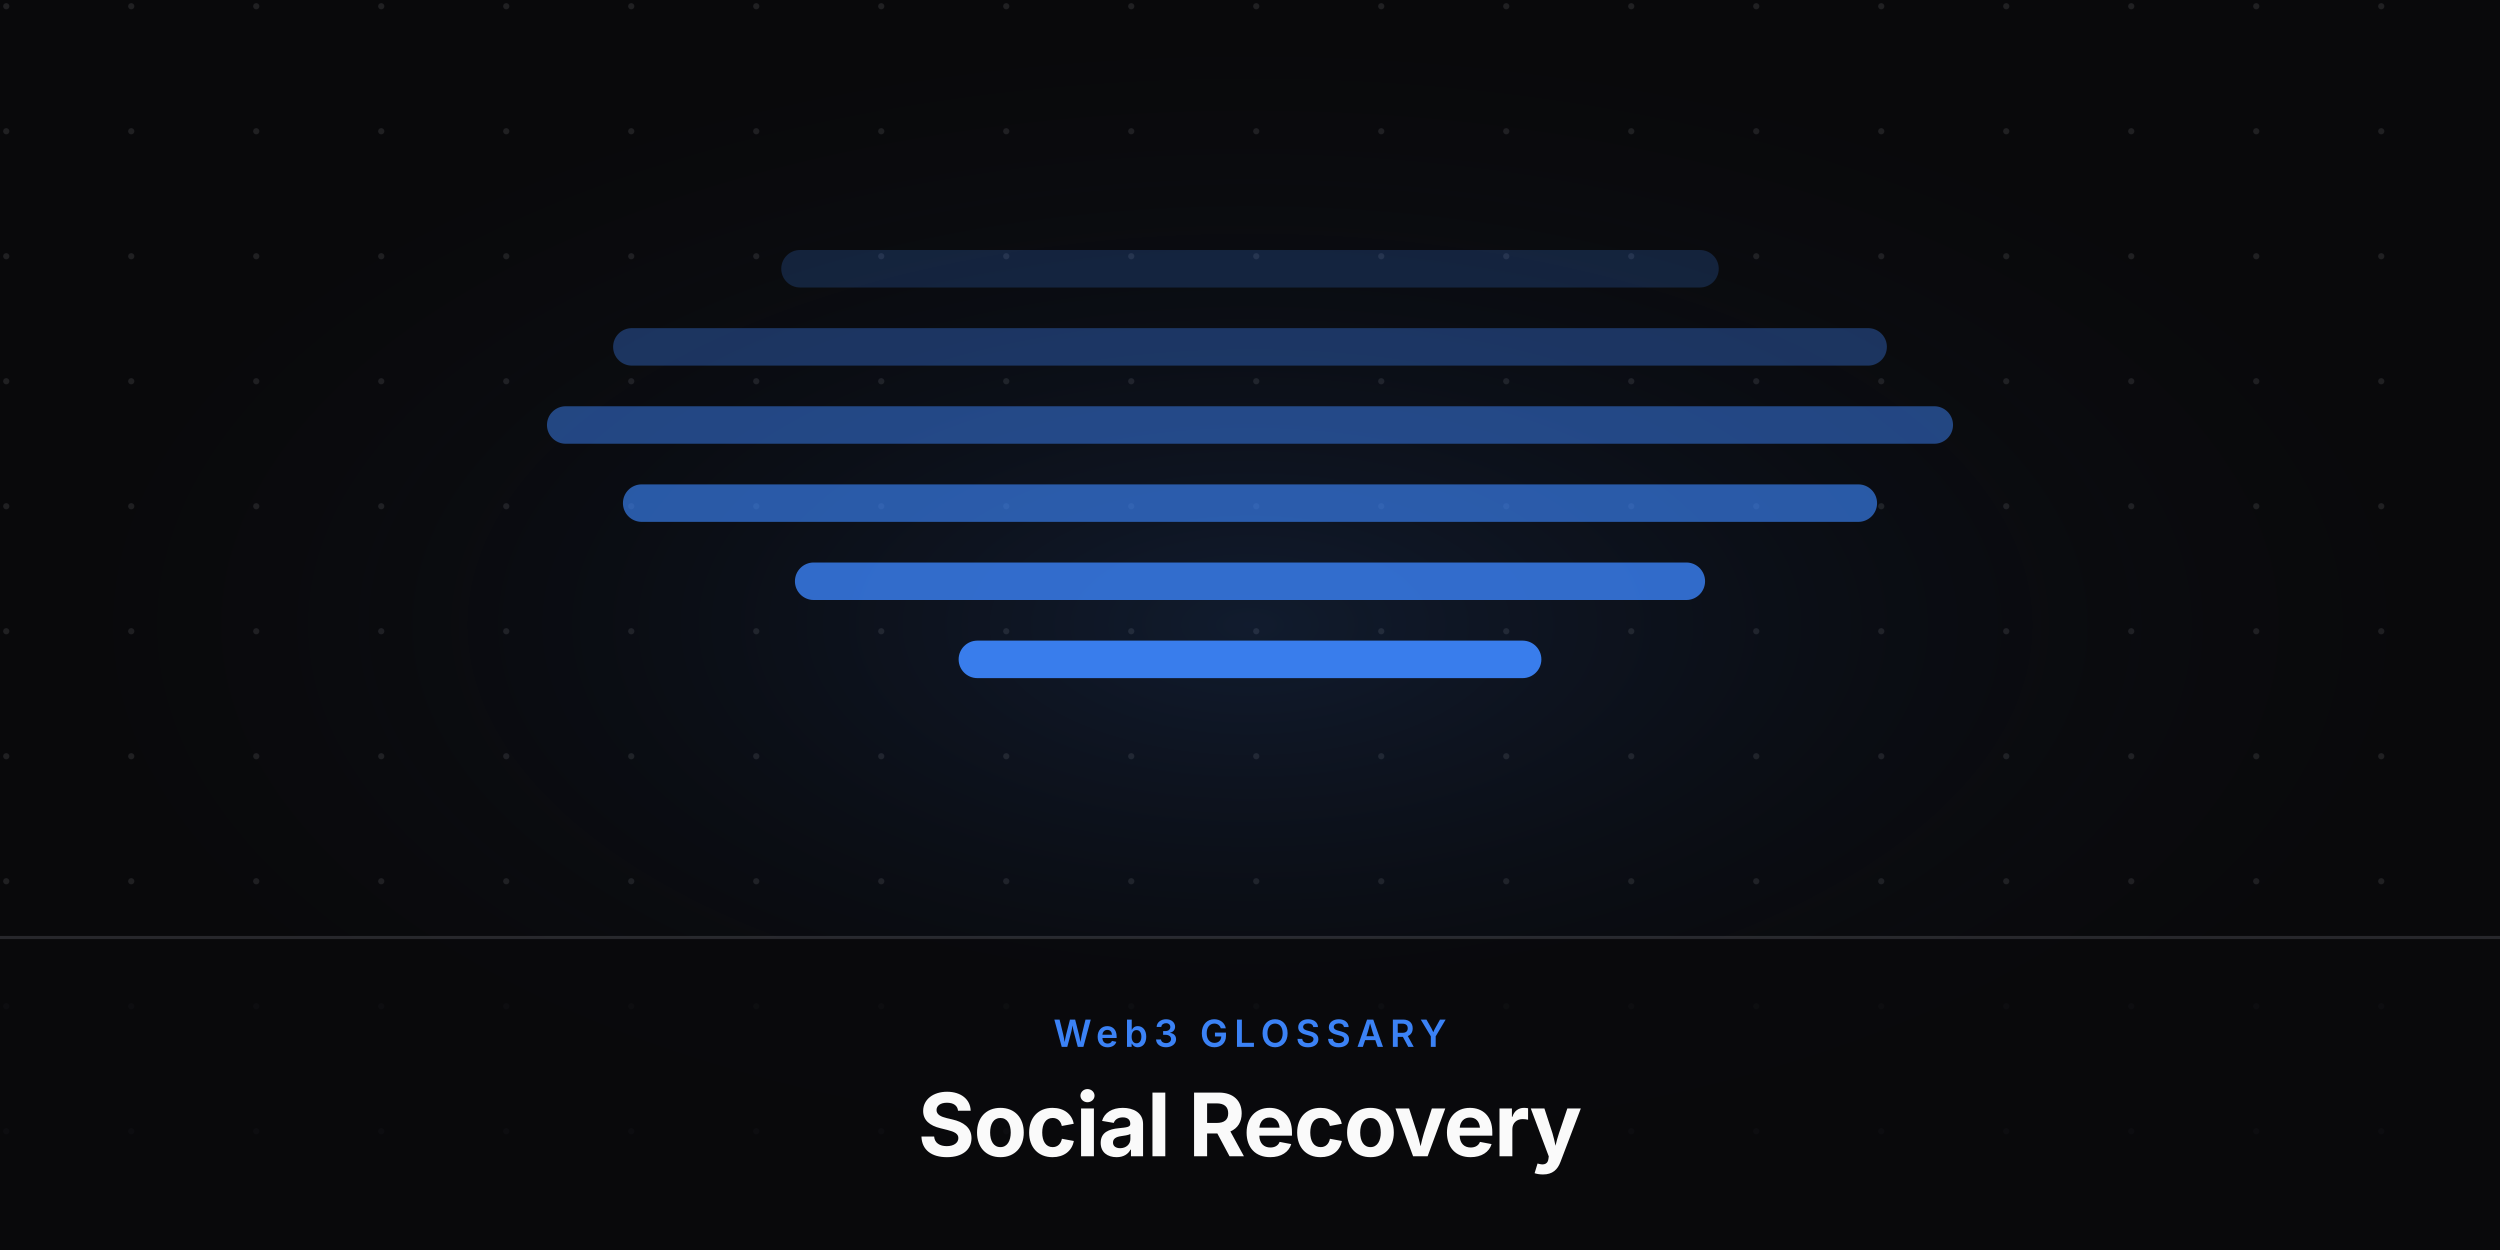
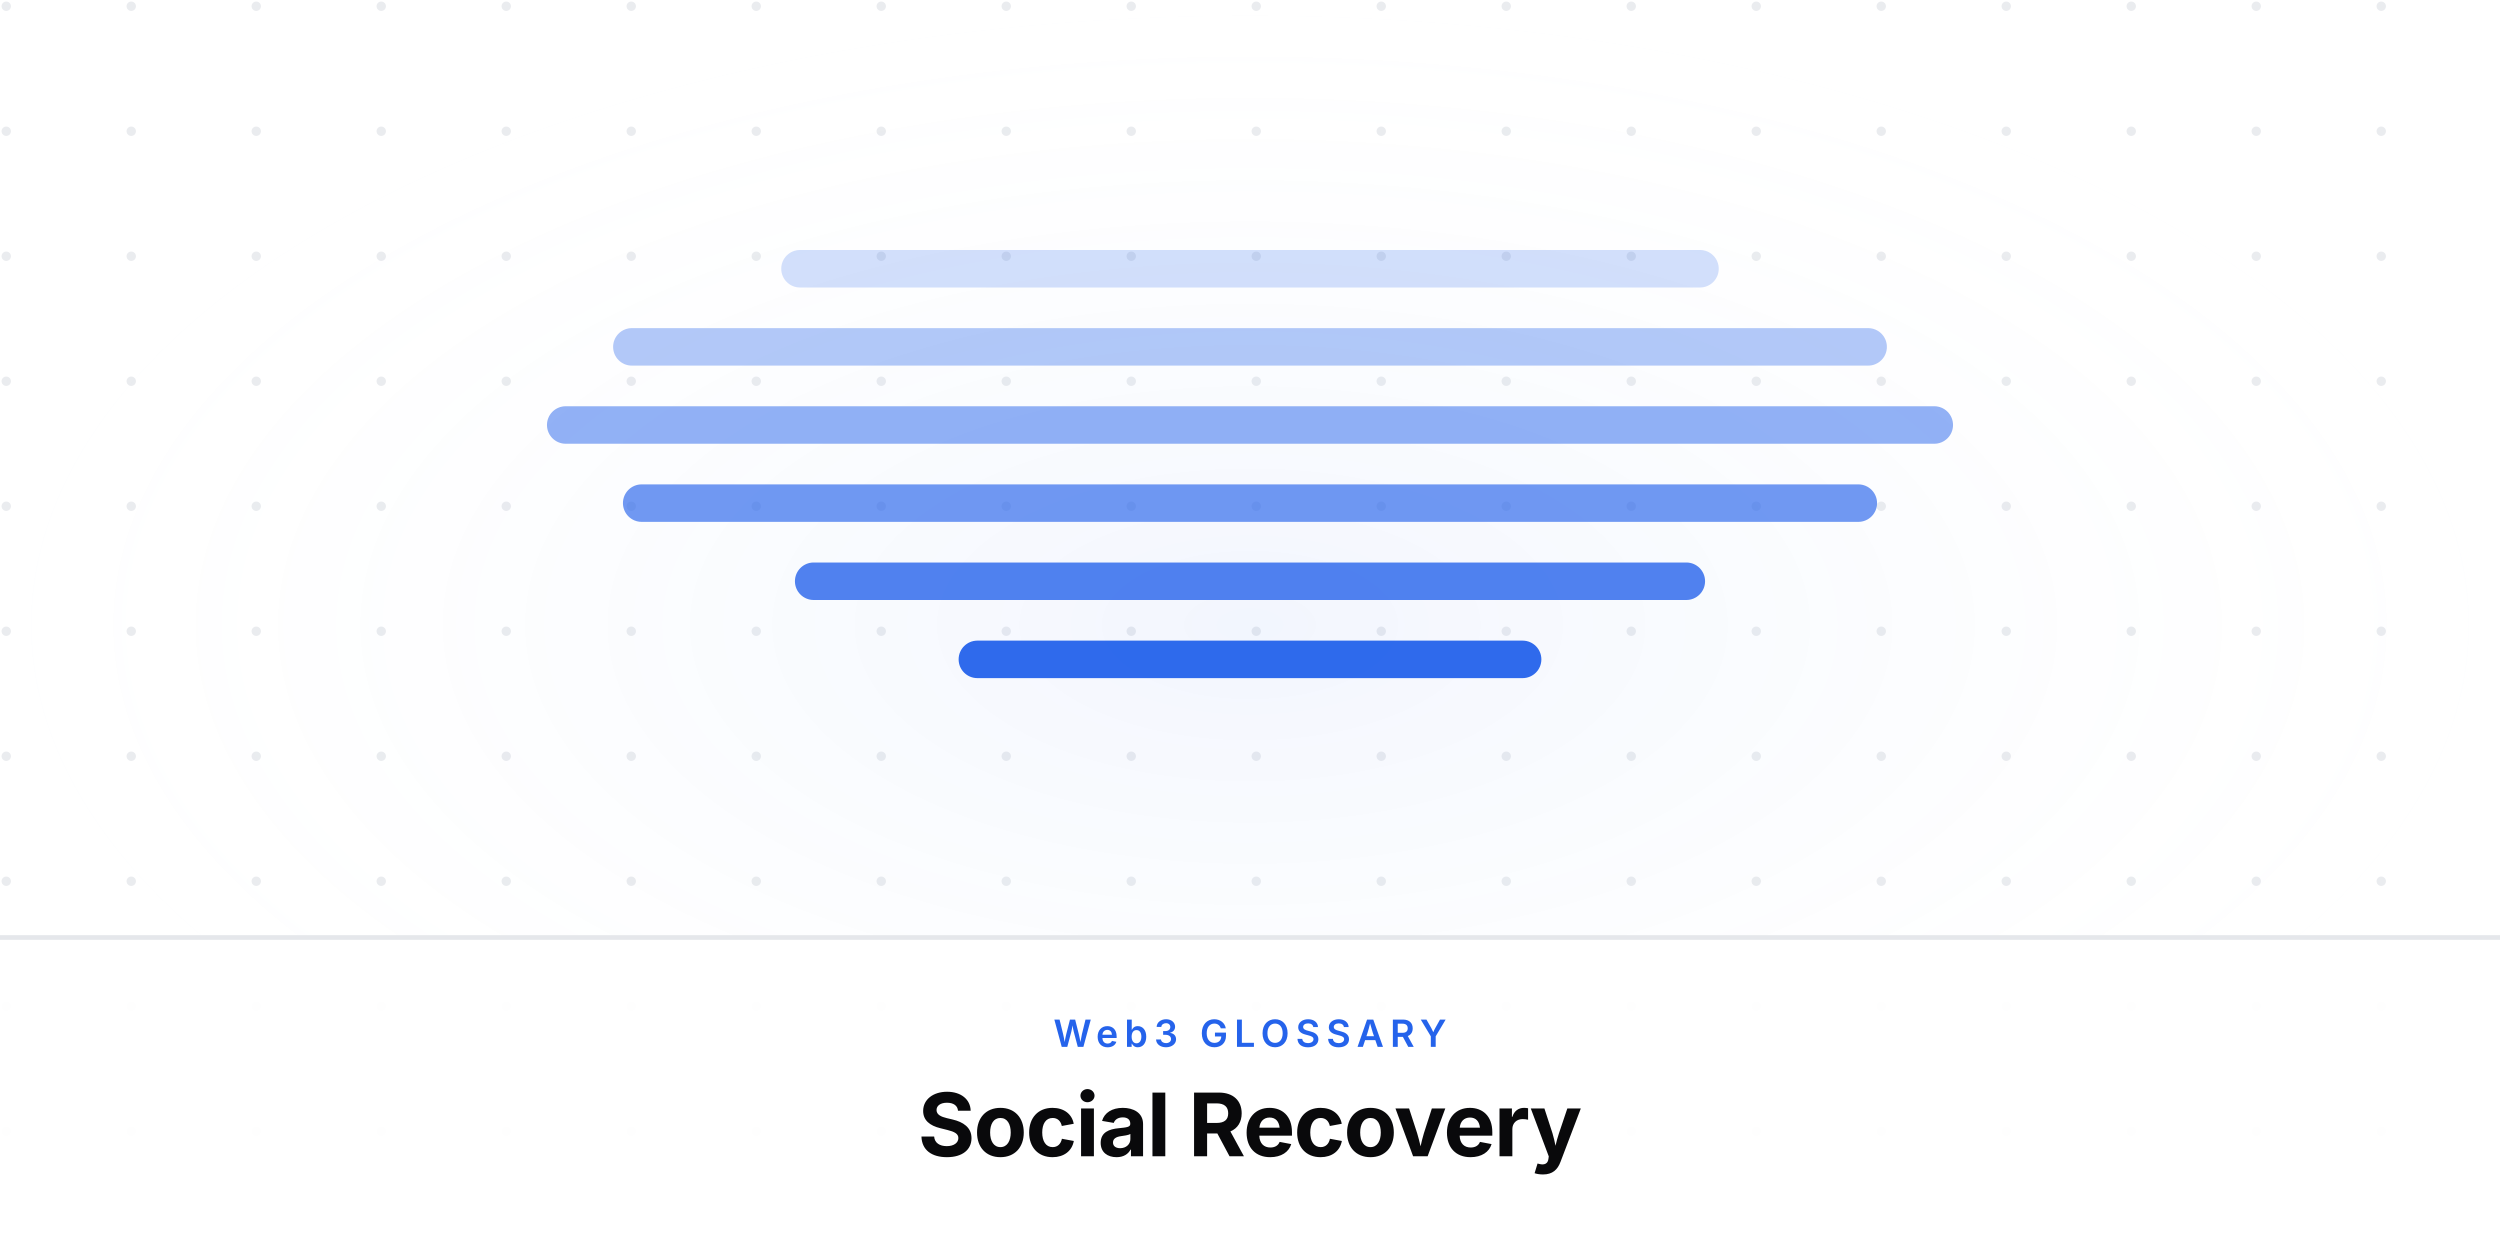
<svg xmlns="http://www.w3.org/2000/svg" viewBox="0 0 800 400" width="800" height="400">
  <defs>
    <radialGradient id="glow" cx="50%" cy="50%" r="50%">
-       <stop offset="0%" stop-color="rgba(59,130,246,0.15)" />
-       <stop offset="100%" stop-color="#09090b" stop-opacity="0" />
+       <stop offset="0%" stop-color="rgba(37,99,235,0.06)" />
+       <stop offset="100%" stop-color="#ffffff" stop-opacity="0" />
    </radialGradient>
    <pattern id="grid" width="40" height="40" patternUnits="userSpaceOnUse">
-       <circle cx="2" cy="2" r="1" fill="#a1a1aa" opacity="0.15" />
+       <circle cx="2" cy="2" r="1.5" fill="#e5e7eb" opacity="0.8" />
    </pattern>
  </defs>
-   <rect width="800" height="400" fill="#09090b" />
+   <rect width="800" height="400" fill="#ffffff" />
  <rect width="800" height="400" fill="url(#grid)" />
  <rect x="0" y="0" width="800" height="400" fill="url(#glow)" />
  <g transform="translate(0, -20)">
-     <rect x="250" y="100" width="300" height="12" rx="6" fill="#3b82f6" opacity="0.2" />
-     <rect x="196.198" y="125" width="407.603" height="12" rx="6" fill="#3b82f6" opacity="0.35" />
-     <rect x="175.032" y="150" width="449.936" height="12" rx="6" fill="#3b82f6" opacity="0.5" />
-     <rect x="199.34" y="175" width="401.319" height="12" rx="6" fill="#3b82f6" opacity="0.65" />
-     <rect x="254.378" y="200" width="291.244" height="12" rx="6" fill="#3b82f6" opacity="0.8" />
-     <rect x="306.76" y="225" width="186.48" height="12" rx="6" fill="#3b82f6" opacity="0.95" />
+     <rect x="250" y="100" width="300" height="12" rx="6" fill="#2563eb" opacity="0.2" />
+     <rect x="196.198" y="125" width="407.603" height="12" rx="6" fill="#2563eb" opacity="0.35" />
+     <rect x="175.032" y="150" width="449.936" height="12" rx="6" fill="#2563eb" opacity="0.5" />
+     <rect x="199.34" y="175" width="401.319" height="12" rx="6" fill="#2563eb" opacity="0.65" />
+     <rect x="254.378" y="200" width="291.244" height="12" rx="6" fill="#2563eb" opacity="0.8" />
+     <rect x="306.76" y="225" width="186.48" height="12" rx="6" fill="#2563eb" opacity="0.95" />
  </g>
-   <rect x="0" y="300" width="800" height="100" fill="#09090b" opacity="0.8" />
-   <line x1="0" y1="300" x2="800" y2="300" stroke="#a1a1aa" stroke-opacity="0.2" stroke-width="1" />
-   <text x="400" y="335" font-family="'Inter',sans-serif" font-weight="600" font-size="12" fill="#3b82f6" text-anchor="middle" letter-spacing="2" text-transform="uppercase">Web3 GLOSSARY</text>
-   <text x="400" y="370" font-family="'Inter',sans-serif" font-weight="700" font-size="28" fill="#fafafa" text-anchor="middle" letter-spacing="-0.5">Social Recovery</text>
+   <rect x="0" y="300" width="800" height="100" fill="#ffffff" opacity="0.95" />
+   <line x1="0" y1="300" x2="800" y2="300" stroke="#e5e7eb" stroke-opacity="1" stroke-width="1.5" />
+   <text x="400" y="335" font-family="'Inter',sans-serif" font-weight="600" font-size="12" fill="#2563eb" text-anchor="middle" letter-spacing="2" text-transform="uppercase">Web3 GLOSSARY</text>
+   <text x="400" y="370" font-family="'Inter',sans-serif" font-weight="700" font-size="28" fill="#09090b" text-anchor="middle" letter-spacing="-0.5">Social Recovery</text>
</svg>
